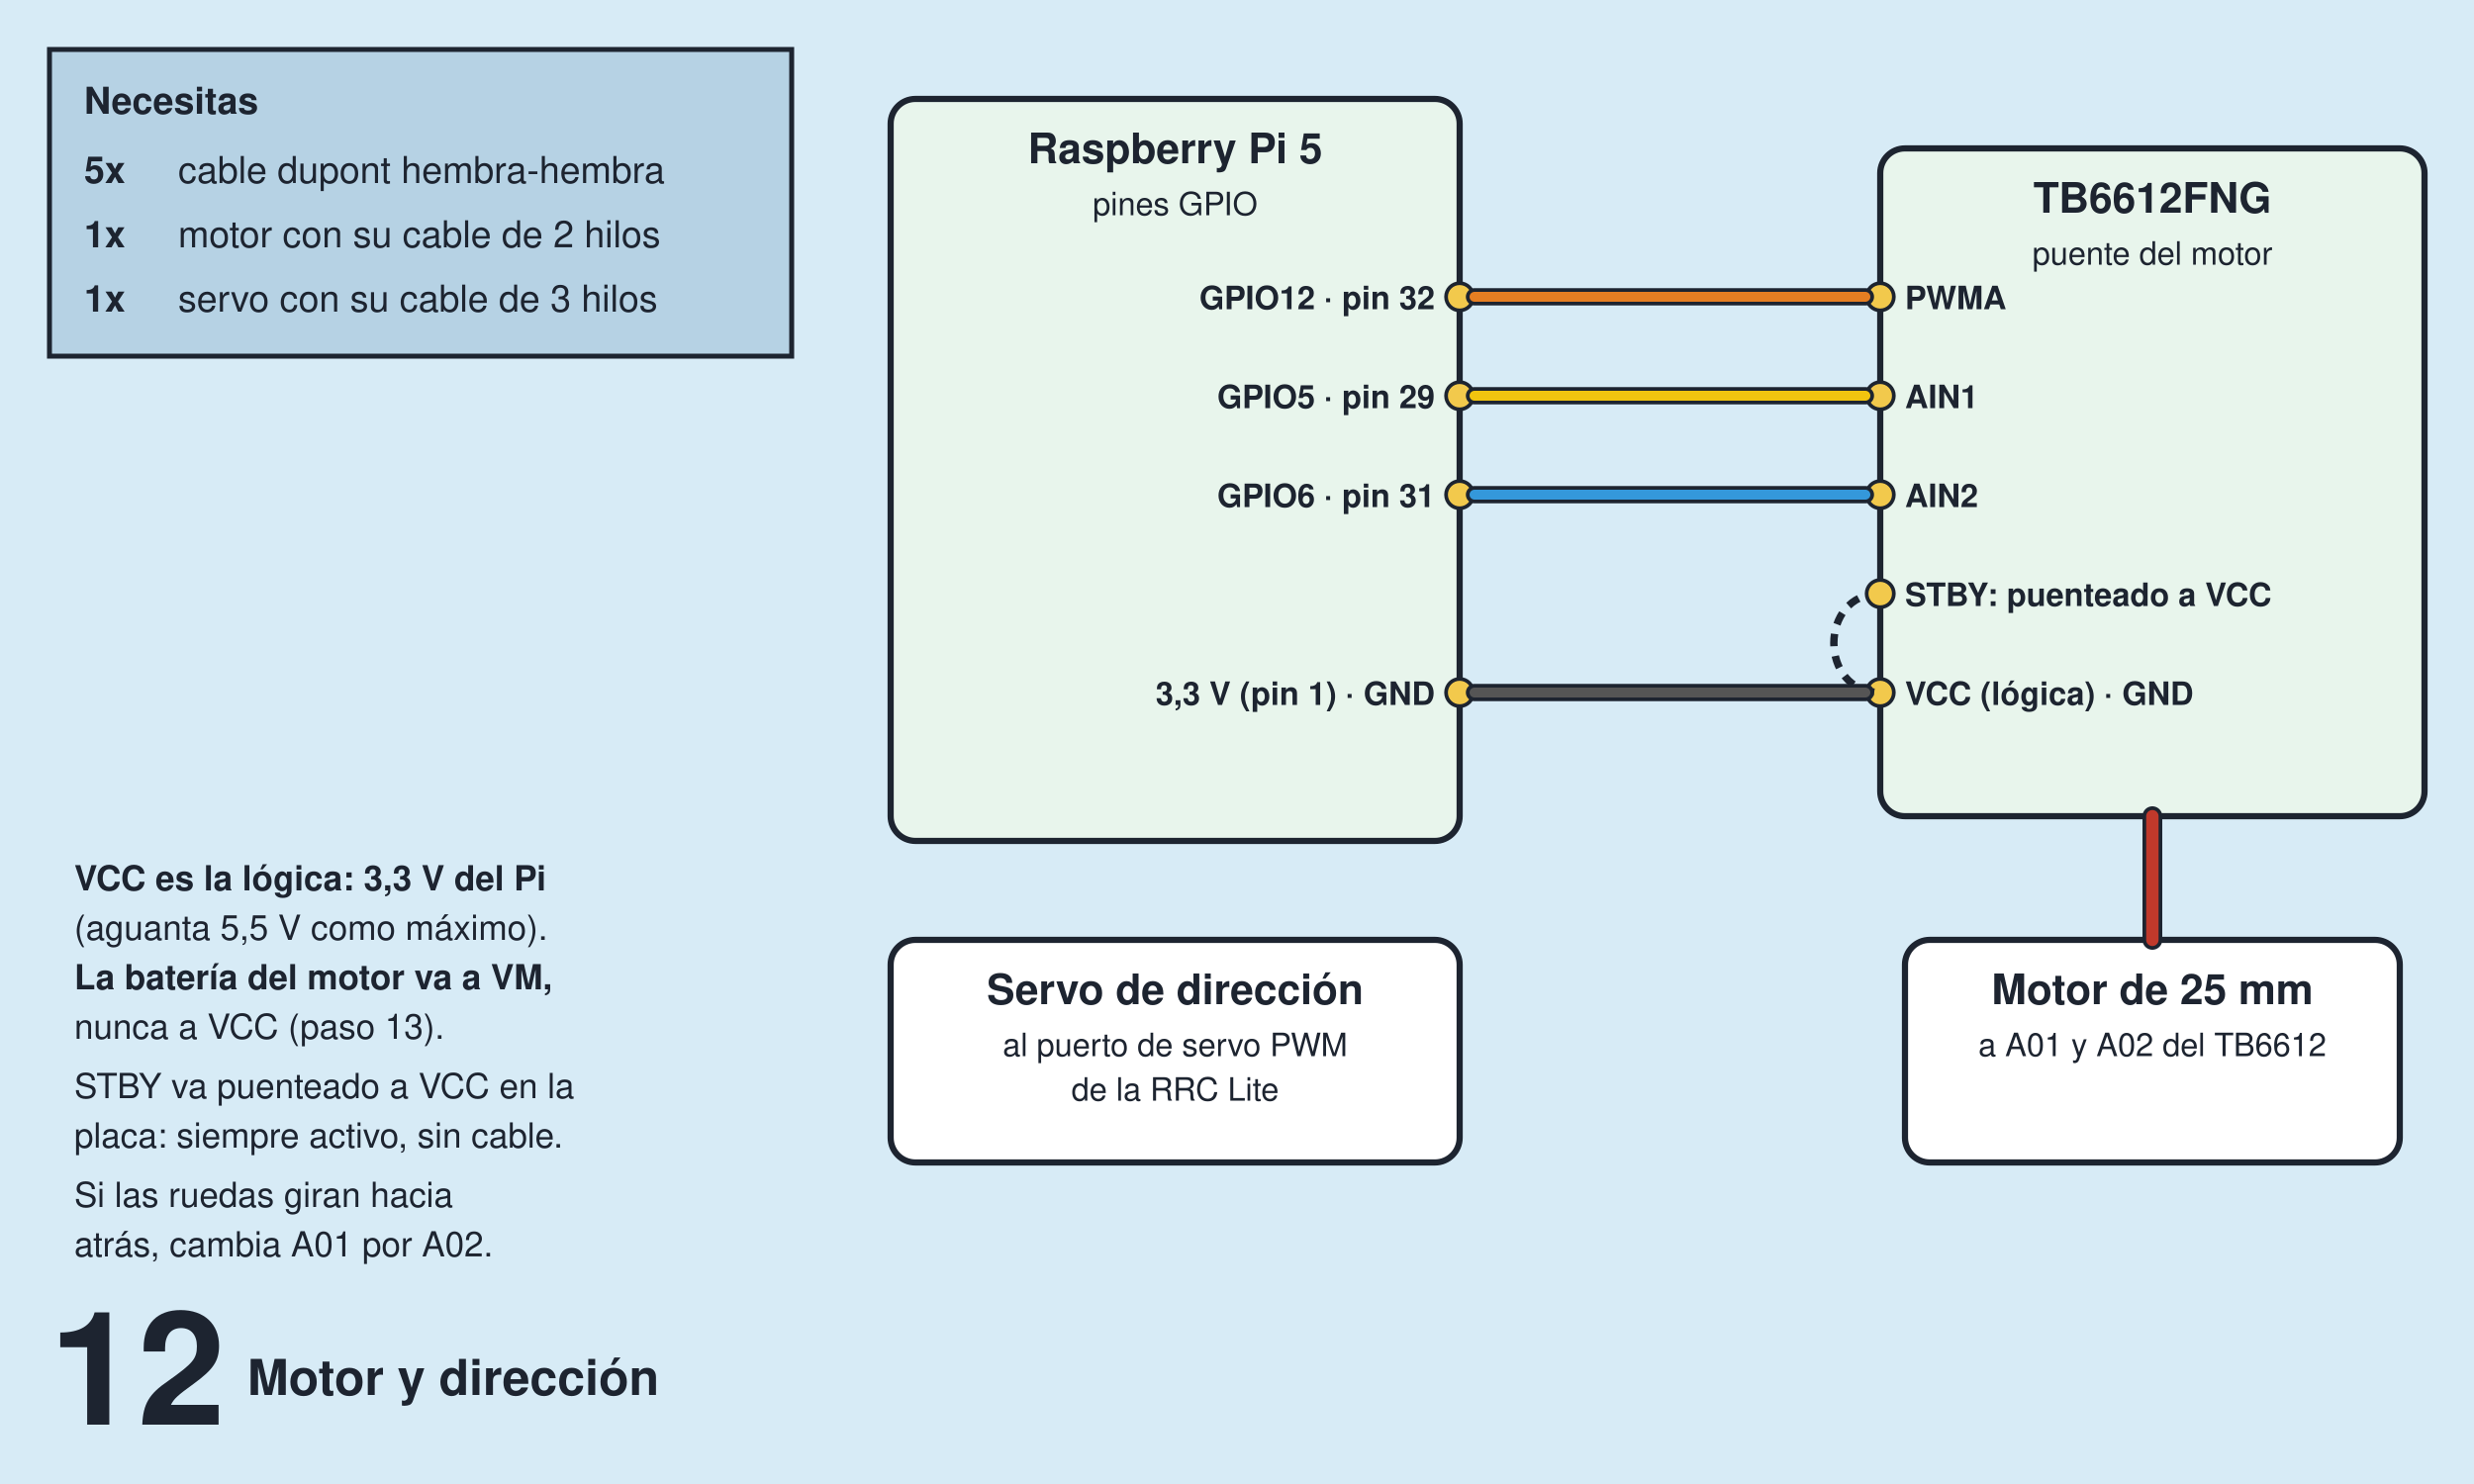
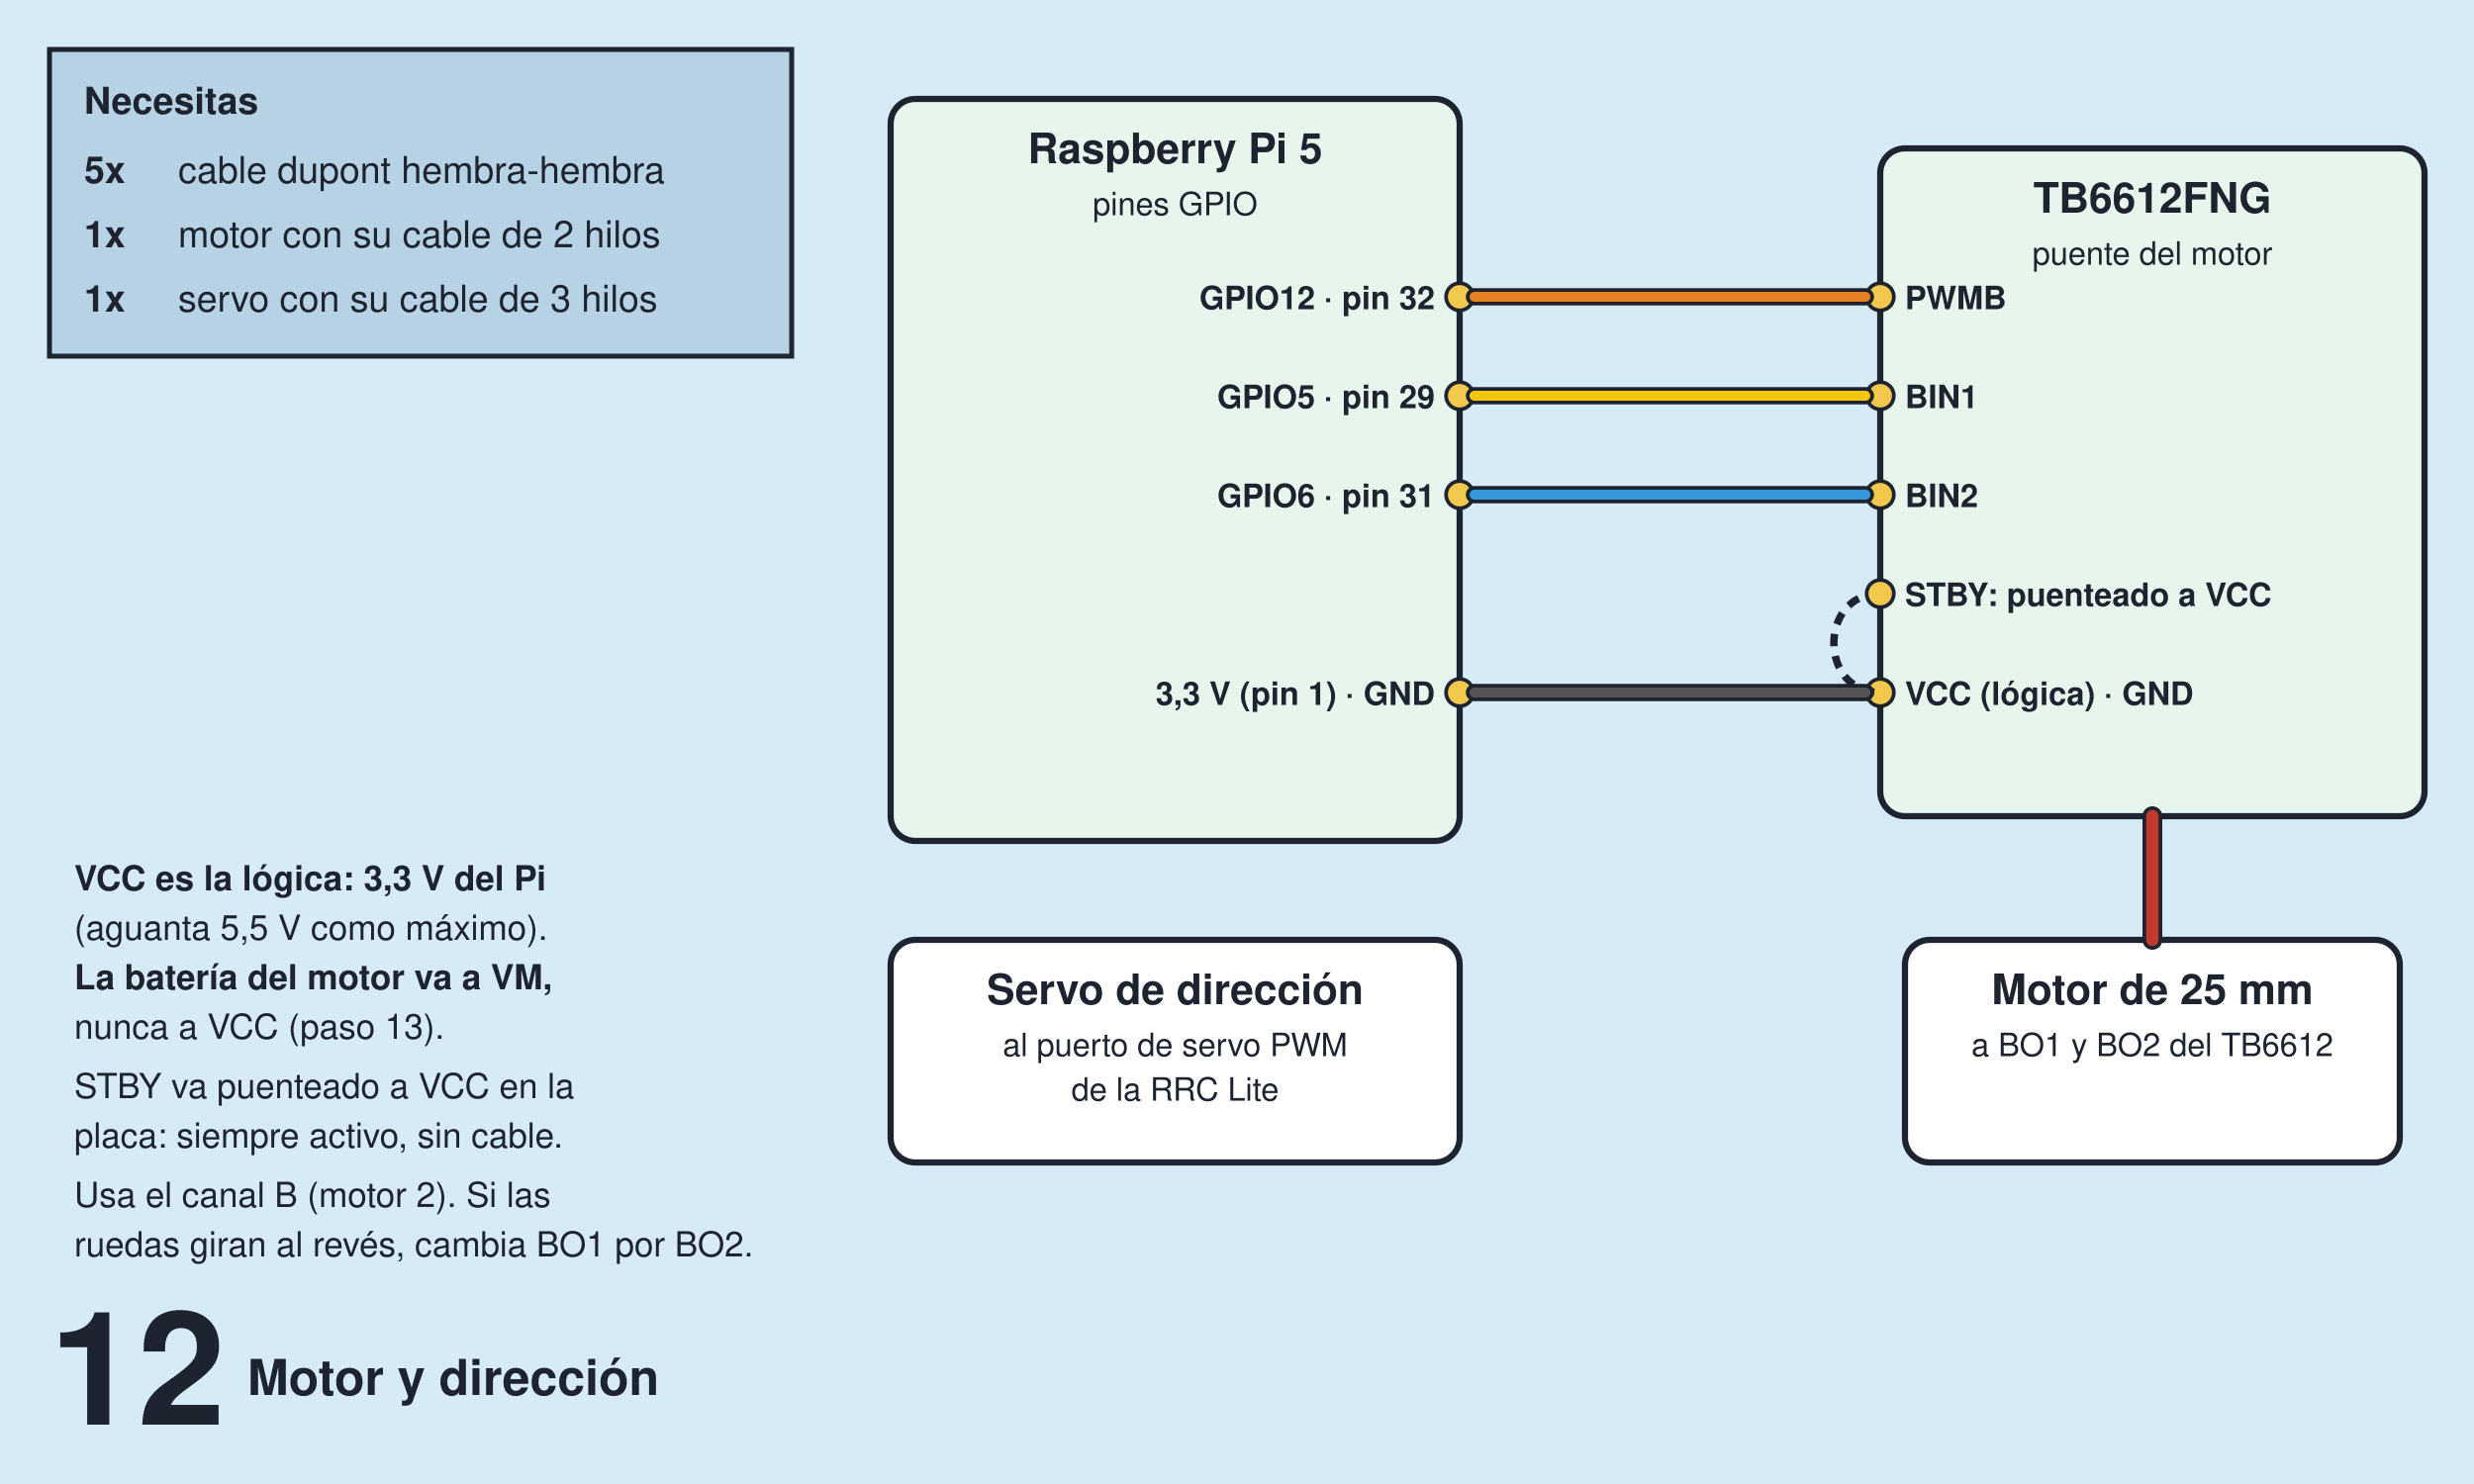
<svg xmlns="http://www.w3.org/2000/svg" viewBox="0 0 1000 600" width="1000" height="600" role="img" aria-label="Motor y dirección">
  <rect width="1000" height="600" fill="#d7ebf6" />
  <text x="20" y="576" font-family="Helvetica, Arial, sans-serif" font-size="64" font-weight="bold" text-anchor="start" fill="#1d2430">12</text>
  <text x="100" y="564" font-family="Helvetica, Arial, sans-serif" font-size="20" font-weight="bold" text-anchor="start" fill="#1d2430">Motor y dirección</text>
  <rect x="20" y="20" width="300" height="124" fill="#b6d2e4" stroke="#1d2430" stroke-width="2" />
  <text x="34" y="46" font-family="Helvetica, Arial, sans-serif" font-size="15" font-weight="bold" text-anchor="start" fill="#1d2430">Necesitas</text>
  <text x="34" y="74" font-family="Helvetica, Arial, sans-serif" font-size="15" font-weight="bold" text-anchor="start" fill="#1d2430">5x</text>
  <text x="72" y="74" font-family="Helvetica, Arial, sans-serif" font-size="15" font-weight="normal" text-anchor="start" fill="#1d2430">cable dupont hembra-hembra</text>
  <text x="34" y="100" font-family="Helvetica, Arial, sans-serif" font-size="15" font-weight="bold" text-anchor="start" fill="#1d2430">1x</text>
  <text x="72" y="100" font-family="Helvetica, Arial, sans-serif" font-size="15" font-weight="normal" text-anchor="start" fill="#1d2430">motor con su cable de 2 hilos</text>
  <text x="34" y="126" font-family="Helvetica, Arial, sans-serif" font-size="15" font-weight="bold" text-anchor="start" fill="#1d2430">1x</text>
  <text x="72" y="126" font-family="Helvetica, Arial, sans-serif" font-size="15" font-weight="normal" text-anchor="start" fill="#1d2430">servo con su cable de 3 hilos</text>
  <rect x="360" y="40" width="230" height="300" rx="10" fill="#e8f5ec" stroke="#1d2430" stroke-width="2.5" />
  <text x="475.0" y="66" font-family="Helvetica, Arial, sans-serif" font-size="17" font-weight="bold" text-anchor="middle" fill="#1d2430">Raspberry Pi 5</text>
  <text x="475.0" y="87" font-family="Helvetica, Arial, sans-serif" font-size="13" font-weight="normal" text-anchor="middle" fill="#1d2430">pines GPIO</text>
  <circle cx="590" cy="120" r="5.5" fill="#f2c94c" stroke="#1d2430" stroke-width="1.5" />
  <text x="580" y="125" font-family="Helvetica, Arial, sans-serif" font-size="13" font-weight="bold" text-anchor="end" fill="#1d2430">GPIO12 · pin 32</text>
  <circle cx="590" cy="160" r="5.5" fill="#f2c94c" stroke="#1d2430" stroke-width="1.5" />
  <text x="580" y="165" font-family="Helvetica, Arial, sans-serif" font-size="13" font-weight="bold" text-anchor="end" fill="#1d2430">GPIO5 · pin 29</text>
  <circle cx="590" cy="200" r="5.5" fill="#f2c94c" stroke="#1d2430" stroke-width="1.5" />
  <text x="580" y="205" font-family="Helvetica, Arial, sans-serif" font-size="13" font-weight="bold" text-anchor="end" fill="#1d2430">GPIO6 · pin 31</text>
  <circle cx="590" cy="280" r="5.5" fill="#f2c94c" stroke="#1d2430" stroke-width="1.5" />
  <text x="580" y="285" font-family="Helvetica, Arial, sans-serif" font-size="13" font-weight="bold" text-anchor="end" fill="#1d2430">3,3 V (pin 1) · GND</text>
  <rect x="760" y="60" width="220" height="270" rx="10" fill="#e8f5ec" stroke="#1d2430" stroke-width="2.5" />
  <text x="870.0" y="86" font-family="Helvetica, Arial, sans-serif" font-size="17" font-weight="bold" text-anchor="middle" fill="#1d2430">TB6612FNG</text>
  <text x="870.0" y="107" font-family="Helvetica, Arial, sans-serif" font-size="13" font-weight="normal" text-anchor="middle" fill="#1d2430">puente del motor</text>
  <circle cx="760" cy="120" r="5.5" fill="#f2c94c" stroke="#1d2430" stroke-width="1.5" />
-   <text x="770" y="125" font-family="Helvetica, Arial, sans-serif" font-size="13" font-weight="bold" text-anchor="start" fill="#1d2430">PWMA</text>
+   <text x="770" y="125" font-family="Helvetica, Arial, sans-serif" font-size="13" font-weight="bold" text-anchor="start" fill="#1d2430">PWMB</text>
  <circle cx="760" cy="160" r="5.5" fill="#f2c94c" stroke="#1d2430" stroke-width="1.5" />
-   <text x="770" y="165" font-family="Helvetica, Arial, sans-serif" font-size="13" font-weight="bold" text-anchor="start" fill="#1d2430">AIN1</text>
+   <text x="770" y="165" font-family="Helvetica, Arial, sans-serif" font-size="13" font-weight="bold" text-anchor="start" fill="#1d2430">BIN1</text>
  <circle cx="760" cy="200" r="5.5" fill="#f2c94c" stroke="#1d2430" stroke-width="1.5" />
-   <text x="770" y="205" font-family="Helvetica, Arial, sans-serif" font-size="13" font-weight="bold" text-anchor="start" fill="#1d2430">AIN2</text>
+   <text x="770" y="205" font-family="Helvetica, Arial, sans-serif" font-size="13" font-weight="bold" text-anchor="start" fill="#1d2430">BIN2</text>
  <circle cx="760" cy="280" r="5.5" fill="#f2c94c" stroke="#1d2430" stroke-width="1.5" />
  <text x="770" y="285" font-family="Helvetica, Arial, sans-serif" font-size="13" font-weight="bold" text-anchor="start" fill="#1d2430">VCC (lógica) · GND</text>
  <path d="M 760 240 C 735 240, 735 280, 760 280" fill="none" stroke="#1d2430" stroke-width="3" stroke-dasharray="5 4" />
  <circle cx="760" cy="240" r="5.5" fill="#f2c94c" stroke="#1d2430" stroke-width="1.5" />
  <text x="770" y="245" font-family="Helvetica, Arial, sans-serif" font-size="13" font-weight="bold" text-anchor="start" fill="#1d2430">STBY: puenteado a VCC</text>
  <path d="M 596 120 L 754 120" fill="none" stroke="#1d2430" stroke-width="7" stroke-linejoin="round" stroke-linecap="round" />
  <path d="M 596 120 L 754 120" fill="none" stroke="#e67e22" stroke-width="4" stroke-linejoin="round" stroke-linecap="round" />
  <path d="M 596 160 L 754 160" fill="none" stroke="#1d2430" stroke-width="7" stroke-linejoin="round" stroke-linecap="round" />
  <path d="M 596 160 L 754 160" fill="none" stroke="#f1c40f" stroke-width="4" stroke-linejoin="round" stroke-linecap="round" />
  <path d="M 596 200 L 754 200" fill="none" stroke="#1d2430" stroke-width="7" stroke-linejoin="round" stroke-linecap="round" />
  <path d="M 596 200 L 754 200" fill="none" stroke="#3498db" stroke-width="4" stroke-linejoin="round" stroke-linecap="round" />
  <path d="M 596 280 L 754 280" fill="none" stroke="#1d2430" stroke-width="7" stroke-linejoin="round" stroke-linecap="round" />
  <path d="M 596 280 L 754 280" fill="none" stroke="#555555" stroke-width="4" stroke-linejoin="round" stroke-linecap="round" />
  <rect x="770" y="380" width="200" height="90" rx="10" fill="#ffffff" stroke="#1d2430" stroke-width="2.5" />
  <text x="870.0" y="406" font-family="Helvetica, Arial, sans-serif" font-size="17" font-weight="bold" text-anchor="middle" fill="#1d2430">Motor de 25 mm</text>
-   <text x="870.0" y="427" font-family="Helvetica, Arial, sans-serif" font-size="13" font-weight="normal" text-anchor="middle" fill="#1d2430">a A01 y A02 del TB6612</text>
+   <text x="870.0" y="427" font-family="Helvetica, Arial, sans-serif" font-size="13" font-weight="normal" text-anchor="middle" fill="#1d2430">a BO1 y BO2 del TB6612</text>
  <path d="M 870 330 L 870 380" fill="none" stroke="#1d2430" stroke-width="8" stroke-linejoin="round" stroke-linecap="round" />
  <path d="M 870 330 L 870 380" fill="none" stroke="#c0392b" stroke-width="5" stroke-linejoin="round" stroke-linecap="round" />
  <rect x="360" y="380" width="230" height="90" rx="10" fill="#ffffff" stroke="#1d2430" stroke-width="2.5" />
  <text x="475.0" y="406" font-family="Helvetica, Arial, sans-serif" font-size="17" font-weight="bold" text-anchor="middle" fill="#1d2430">Servo de dirección</text>
  <text x="475.0" y="427" font-family="Helvetica, Arial, sans-serif" font-size="13" font-weight="normal" text-anchor="middle" fill="#1d2430">al puerto de servo PWM</text>
  <text x="475.0" y="445" font-family="Helvetica, Arial, sans-serif" font-size="13" font-weight="normal" text-anchor="middle" fill="#1d2430">de la RRC Lite</text>
  <text x="30" y="360" font-family="Helvetica, Arial, sans-serif" font-size="14" font-weight="bold" text-anchor="start" fill="#1d2430">VCC es la lógica: 3,3 V del Pi</text>
  <text x="30" y="380" font-family="Helvetica, Arial, sans-serif" font-size="14" font-weight="normal" text-anchor="start" fill="#1d2430">(aguanta 5,5 V como máximo).</text>
  <text x="30" y="400" font-family="Helvetica, Arial, sans-serif" font-size="14" font-weight="bold" text-anchor="start" fill="#1d2430">La batería del motor va a VM,</text>
  <text x="30" y="420" font-family="Helvetica, Arial, sans-serif" font-size="14" font-weight="normal" text-anchor="start" fill="#1d2430">nunca a VCC (paso 13).</text>
  <text x="30" y="444" font-family="Helvetica, Arial, sans-serif" font-size="14" font-weight="normal" text-anchor="start" fill="#1d2430">STBY va puenteado a VCC en la</text>
  <text x="30" y="464" font-family="Helvetica, Arial, sans-serif" font-size="14" font-weight="normal" text-anchor="start" fill="#1d2430">placa: siempre activo, sin cable.</text>
-   <text x="30" y="488" font-family="Helvetica, Arial, sans-serif" font-size="14" font-weight="normal" text-anchor="start" fill="#1d2430">Si las ruedas giran hacia</text>
-   <text x="30" y="508" font-family="Helvetica, Arial, sans-serif" font-size="14" font-weight="normal" text-anchor="start" fill="#1d2430">atrás, cambia A01 por A02.</text>
+   <text x="30" y="488" font-family="Helvetica, Arial, sans-serif" font-size="14" font-weight="normal" text-anchor="start" fill="#1d2430">Usa el canal B (motor 2). Si las</text>
+   <text x="30" y="508" font-family="Helvetica, Arial, sans-serif" font-size="14" font-weight="normal" text-anchor="start" fill="#1d2430">ruedas giran al revés, cambia BO1 por BO2.</text>
</svg>
